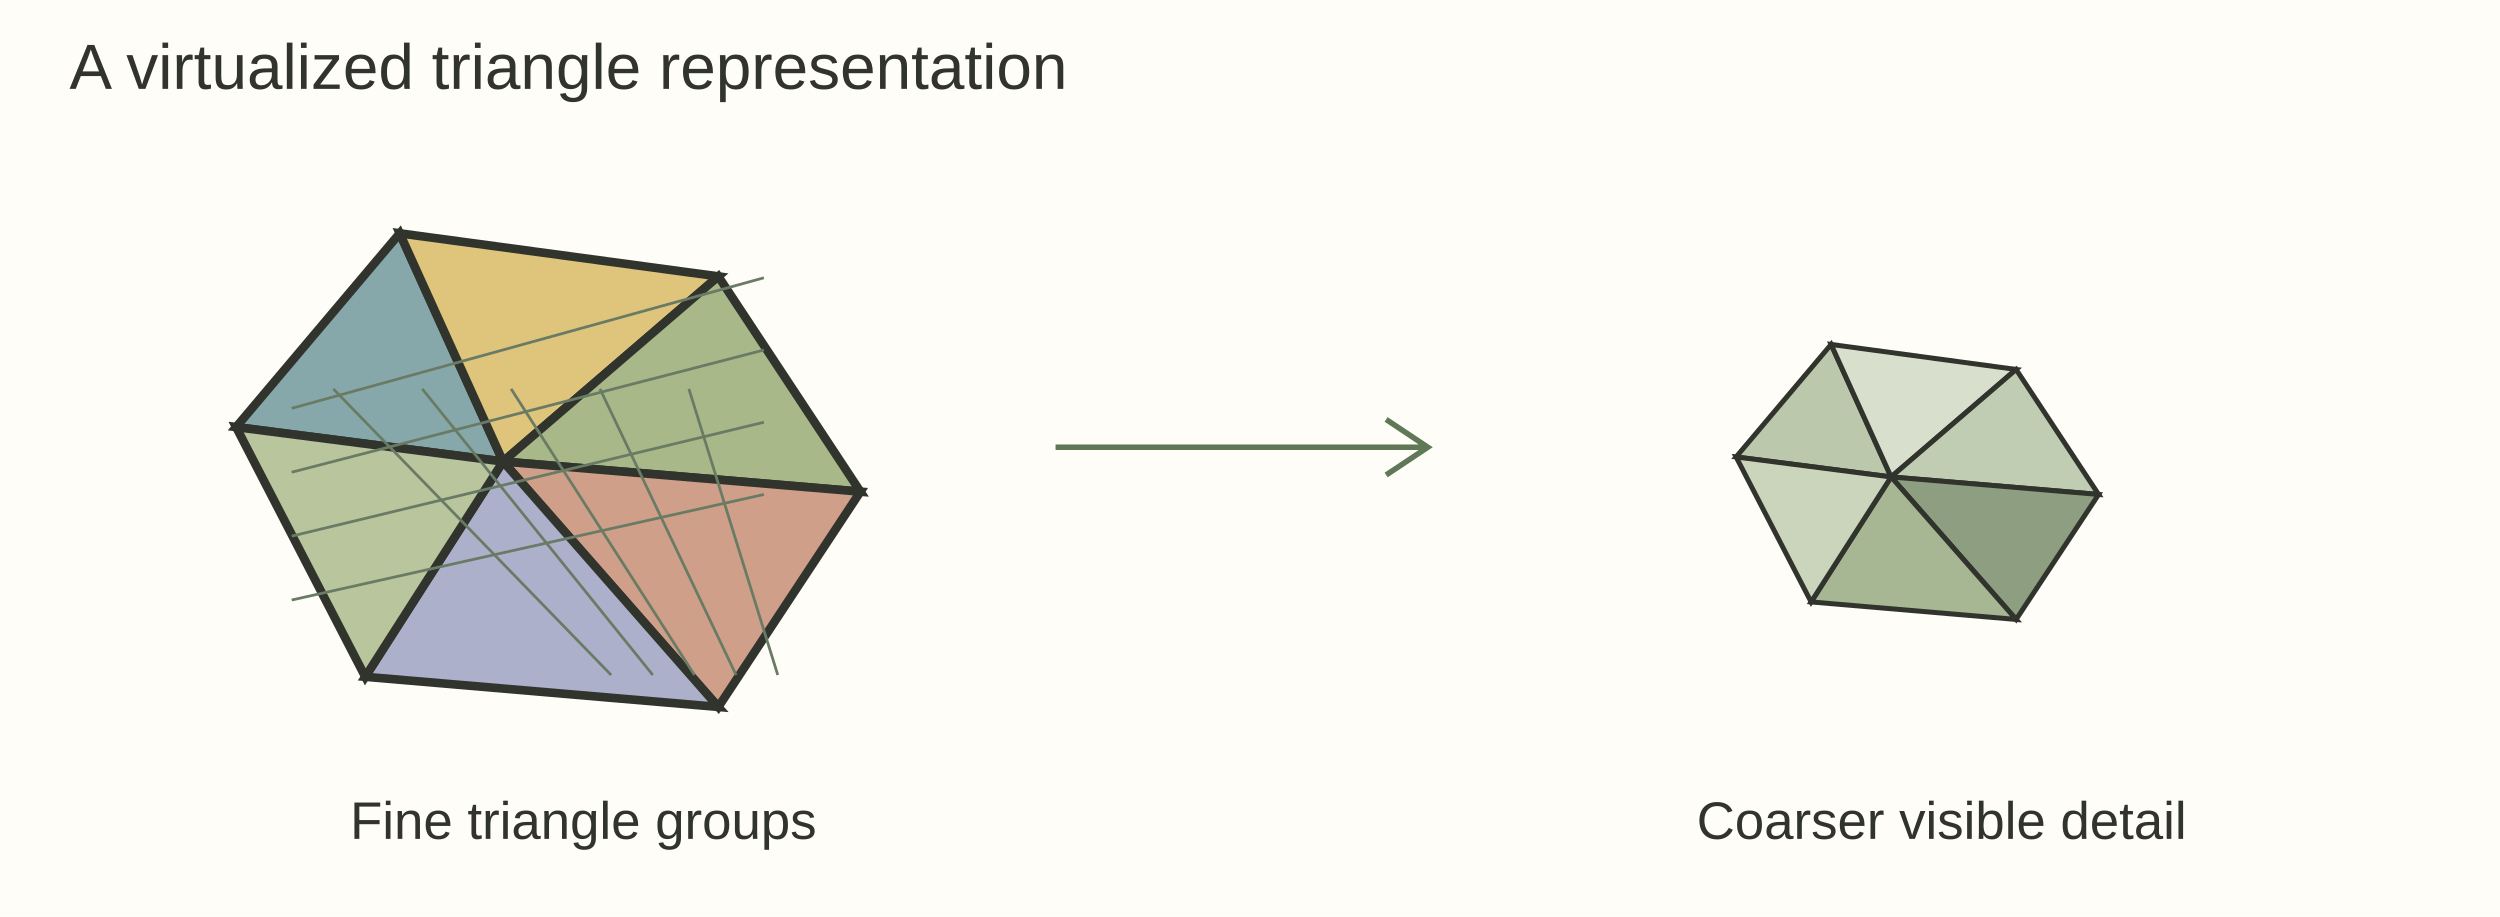
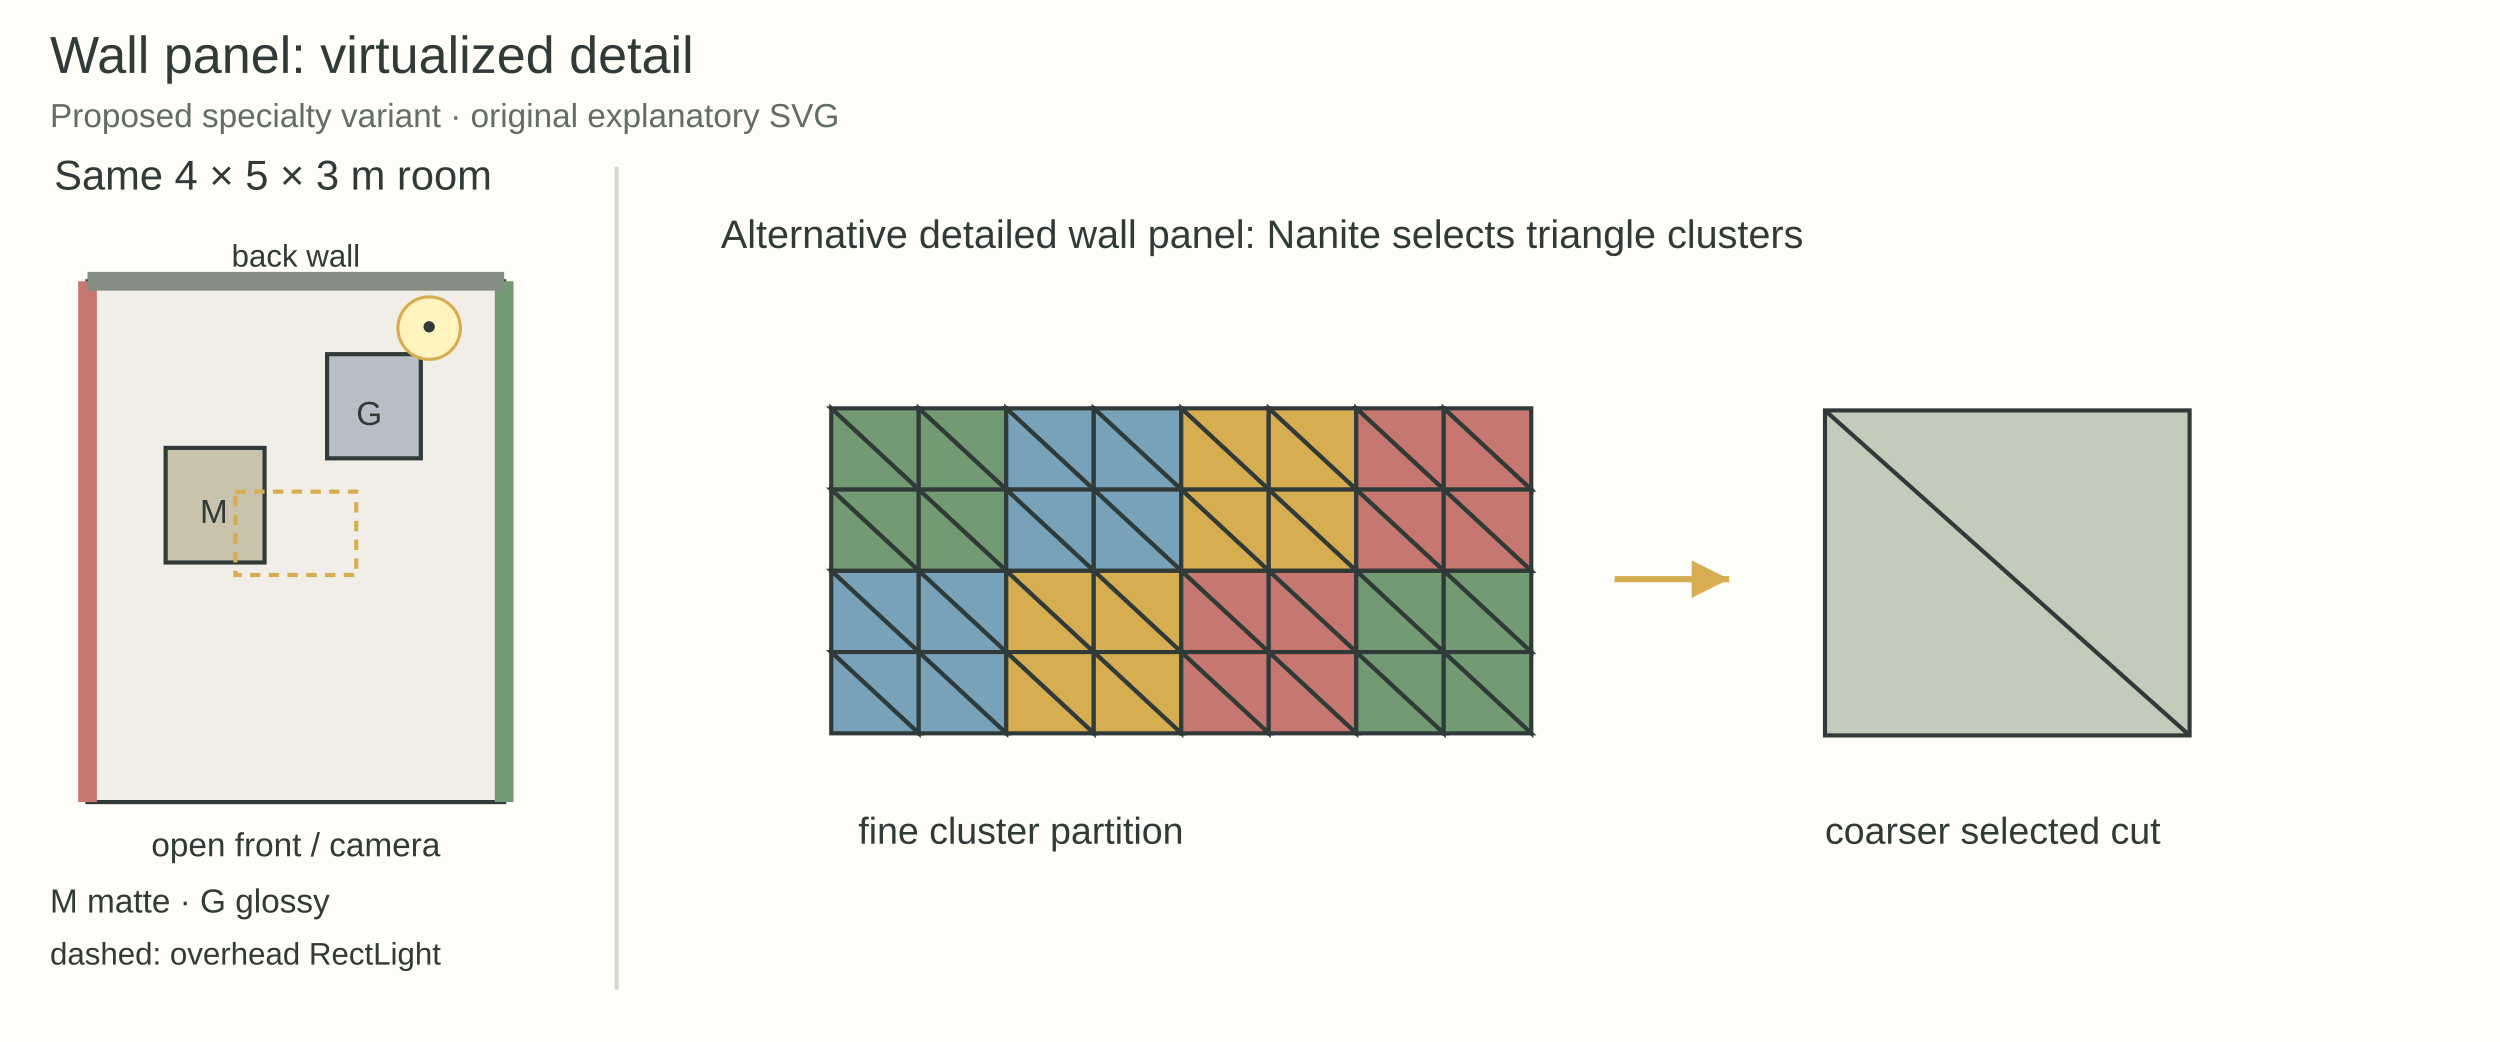
- <svg xmlns="http://www.w3.org/2000/svg" viewBox="0 0 900 330" role="img" aria-labelledby="title desc">
+ <svg xmlns="http://www.w3.org/2000/svg" viewBox="0 0 1200 500" role="img" aria-labelledby="title desc">
  <defs>
+     <marker id="arrow" markerWidth="8" markerHeight="8" refX="6" refY="3" orient="auto">
+       <path d="M0 0 L6 3 L0 6 Z" fill="#d6ad51" />
+     </marker>
    <radialGradient id="smoke">
-       <stop stop-color="#788879" stop-opacity=".65" />
-       <stop offset="1" stop-color="#aab6a3" stop-opacity="0" />
-     </radialGradient>
-     <radialGradient id="fire">
-       <stop stop-color="#ffe9a1" />
-       <stop offset=".5" stop-color="#df943f" stop-opacity=".85" />
-       <stop offset="1" stop-color="#df943f" stop-opacity="0" />
+       <stop stop-color="#748782" stop-opacity=".8" />
+       <stop offset="1" stop-color="#748782" stop-opacity="0" />
    </radialGradient>
  </defs>
-   <rect width="900" height="330" fill="#fffdf8" />
+   <rect width="1200" height="500" fill="#fffdf8" />
  <g font-family="Arial,sans-serif">
-     <text x="25" y="32" font-size="23" text-anchor="start" fill="#30342d">A virtualized triangle representation</text>
-     <g transform="translate(85 84) scale(1.55)">
-       <polygon points="0,45 38,0 62,53" fill="#87a8aa" stroke="#30342d" stroke-width="2" />
-       <polygon points="38,0 112,10 62,53" fill="#dfc47c" stroke="#30342d" stroke-width="2" />
-       <polygon points="112,10 145,60 62,53" fill="#a8b889" stroke="#30342d" stroke-width="2" />
-       <polygon points="145,60 112,110 62,53" fill="#cf9f89" stroke="#30342d" stroke-width="2" />
-       <polygon points="112,110 30,103 62,53" fill="#adb0cb" stroke="#30342d" stroke-width="2" />
-       <polygon points="30,103 0,45 62,53" fill="#b9c59c" stroke="#30342d" stroke-width="2" />
+     <text x="24" y="35" font-size="25" fill="#303a38" text-anchor="start">Wall panel: virtualized detail</text>
+     <text x="24" y="61" font-size="16" fill="#626d65" text-anchor="start">Proposed specialty variant · original explanatory SVG</text>
+     <line x1="296" y1="80" x2="296" y2="475" stroke="#d2d8ce" stroke-width="2" />
+     <text x="26" y="91" font-size="20" fill="#303a38" text-anchor="start">Same 4 × 5 × 3 m room</text>
+     <rect x="42" y="135" width="200" height="250" fill="#f0eee6" stroke="#303a38" stroke-width="2" />
+     <line x1="42" y1="135" x2="42" y2="385" stroke="#c67770" stroke-width="9" />
+     <line x1="242" y1="135" x2="242" y2="385" stroke="#729b74" stroke-width="9" />
+     <line x1="42" y1="135" x2="242" y2="135" stroke="#858c84" stroke-width="9" />
+     <rect x="79.5" y="215.0" width="47.5" height="55" fill="#c9c3ac" stroke="#303a38" stroke-width="2" />
+     <rect x="157.0" y="170.0" width="45.0" height="50" fill="#b7bec7" stroke="#303a38" stroke-width="2" />
+     <text x="96" y="251" font-size="16" fill="#303a38" text-anchor="start">M</text>
+     <text x="171" y="204" font-size="16" fill="#303a38" text-anchor="start">G</text>
+     <rect x="113" y="236" width="58" height="40" fill="none" stroke="#d6ad51" stroke-width="2" stroke-dasharray="5 4" />
+     <text x="142" y="128" font-size="15" fill="#303a38" text-anchor="middle">back wall</text>
+     <text x="142" y="411" font-size="16" fill="#303a38" text-anchor="middle">open front / camera</text>
+     <text x="24" y="438" font-size="16" fill="#303a38" text-anchor="start">M matte  ·  G glossy</text>
+     <text x="24" y="463" font-size="15" fill="#303a38" text-anchor="start">dashed: overhead RectLight</text>
+     <circle cx="206.00" cy="157.50" r="15" fill="#fff3be" stroke="#d6ad51" stroke-width="1.5" />
+     <text x="206.0" y="163.5" font-size="20" fill="#303a38" text-anchor="middle">•</text>
+     <g transform="translate(321 84) scale(1)">
+       <text x="25" y="35" font-size="19" fill="#303a38" text-anchor="start">Alternative detailed wall panel: Nanite selects triangle clusters</text>
+       <polygon points="78,112 120,112 120,151" fill="#729b74" stroke="#303a38" stroke-width="2" />
+       <polygon points="78,112 120,151 78,151" fill="#729b74" stroke="#303a38" stroke-width="2" />
+       <polygon points="120,112 162,112 162,151" fill="#729b74" stroke="#303a38" stroke-width="2" />
+       <polygon points="120,112 162,151 120,151" fill="#729b74" stroke="#303a38" stroke-width="2" />
+       <polygon points="162,112 204,112 204,151" fill="#78a2b9" stroke="#303a38" stroke-width="2" />
+       <polygon points="162,112 204,151 162,151" fill="#78a2b9" stroke="#303a38" stroke-width="2" />
+       <polygon points="204,112 246,112 246,151" fill="#78a2b9" stroke="#303a38" stroke-width="2" />
+       <polygon points="204,112 246,151 204,151" fill="#78a2b9" stroke="#303a38" stroke-width="2" />
+       <polygon points="246,112 288,112 288,151" fill="#d6ad51" stroke="#303a38" stroke-width="2" />
+       <polygon points="246,112 288,151 246,151" fill="#d6ad51" stroke="#303a38" stroke-width="2" />
+       <polygon points="288,112 330,112 330,151" fill="#d6ad51" stroke="#303a38" stroke-width="2" />
+       <polygon points="288,112 330,151 288,151" fill="#d6ad51" stroke="#303a38" stroke-width="2" />
+       <polygon points="330,112 372,112 372,151" fill="#c67770" stroke="#303a38" stroke-width="2" />
+       <polygon points="330,112 372,151 330,151" fill="#c67770" stroke="#303a38" stroke-width="2" />
+       <polygon points="372,112 414,112 414,151" fill="#c67770" stroke="#303a38" stroke-width="2" />
+       <polygon points="372,112 414,151 372,151" fill="#c67770" stroke="#303a38" stroke-width="2" />
+       <polygon points="78,151 120,151 120,190" fill="#729b74" stroke="#303a38" stroke-width="2" />
+       <polygon points="78,151 120,190 78,190" fill="#729b74" stroke="#303a38" stroke-width="2" />
+       <polygon points="120,151 162,151 162,190" fill="#729b74" stroke="#303a38" stroke-width="2" />
+       <polygon points="120,151 162,190 120,190" fill="#729b74" stroke="#303a38" stroke-width="2" />
+       <polygon points="162,151 204,151 204,190" fill="#78a2b9" stroke="#303a38" stroke-width="2" />
+       <polygon points="162,151 204,190 162,190" fill="#78a2b9" stroke="#303a38" stroke-width="2" />
+       <polygon points="204,151 246,151 246,190" fill="#78a2b9" stroke="#303a38" stroke-width="2" />
+       <polygon points="204,151 246,190 204,190" fill="#78a2b9" stroke="#303a38" stroke-width="2" />
+       <polygon points="246,151 288,151 288,190" fill="#d6ad51" stroke="#303a38" stroke-width="2" />
+       <polygon points="246,151 288,190 246,190" fill="#d6ad51" stroke="#303a38" stroke-width="2" />
+       <polygon points="288,151 330,151 330,190" fill="#d6ad51" stroke="#303a38" stroke-width="2" />
+       <polygon points="288,151 330,190 288,190" fill="#d6ad51" stroke="#303a38" stroke-width="2" />
+       <polygon points="330,151 372,151 372,190" fill="#c67770" stroke="#303a38" stroke-width="2" />
+       <polygon points="330,151 372,190 330,190" fill="#c67770" stroke="#303a38" stroke-width="2" />
+       <polygon points="372,151 414,151 414,190" fill="#c67770" stroke="#303a38" stroke-width="2" />
+       <polygon points="372,151 414,190 372,190" fill="#c67770" stroke="#303a38" stroke-width="2" />
+       <polygon points="78,190 120,190 120,229" fill="#78a2b9" stroke="#303a38" stroke-width="2" />
+       <polygon points="78,190 120,229 78,229" fill="#78a2b9" stroke="#303a38" stroke-width="2" />
+       <polygon points="120,190 162,190 162,229" fill="#78a2b9" stroke="#303a38" stroke-width="2" />
+       <polygon points="120,190 162,229 120,229" fill="#78a2b9" stroke="#303a38" stroke-width="2" />
+       <polygon points="162,190 204,190 204,229" fill="#d6ad51" stroke="#303a38" stroke-width="2" />
+       <polygon points="162,190 204,229 162,229" fill="#d6ad51" stroke="#303a38" stroke-width="2" />
+       <polygon points="204,190 246,190 246,229" fill="#d6ad51" stroke="#303a38" stroke-width="2" />
+       <polygon points="204,190 246,229 204,229" fill="#d6ad51" stroke="#303a38" stroke-width="2" />
+       <polygon points="246,190 288,190 288,229" fill="#c67770" stroke="#303a38" stroke-width="2" />
+       <polygon points="246,190 288,229 246,229" fill="#c67770" stroke="#303a38" stroke-width="2" />
+       <polygon points="288,190 330,190 330,229" fill="#c67770" stroke="#303a38" stroke-width="2" />
+       <polygon points="288,190 330,229 288,229" fill="#c67770" stroke="#303a38" stroke-width="2" />
+       <polygon points="330,190 372,190 372,229" fill="#729b74" stroke="#303a38" stroke-width="2" />
+       <polygon points="330,190 372,229 330,229" fill="#729b74" stroke="#303a38" stroke-width="2" />
+       <polygon points="372,190 414,190 414,229" fill="#729b74" stroke="#303a38" stroke-width="2" />
+       <polygon points="372,190 414,229 372,229" fill="#729b74" stroke="#303a38" stroke-width="2" />
+       <polygon points="78,229 120,229 120,268" fill="#78a2b9" stroke="#303a38" stroke-width="2" />
+       <polygon points="78,229 120,268 78,268" fill="#78a2b9" stroke="#303a38" stroke-width="2" />
+       <polygon points="120,229 162,229 162,268" fill="#78a2b9" stroke="#303a38" stroke-width="2" />
+       <polygon points="120,229 162,268 120,268" fill="#78a2b9" stroke="#303a38" stroke-width="2" />
+       <polygon points="162,229 204,229 204,268" fill="#d6ad51" stroke="#303a38" stroke-width="2" />
+       <polygon points="162,229 204,268 162,268" fill="#d6ad51" stroke="#303a38" stroke-width="2" />
+       <polygon points="204,229 246,229 246,268" fill="#d6ad51" stroke="#303a38" stroke-width="2" />
+       <polygon points="204,229 246,268 204,268" fill="#d6ad51" stroke="#303a38" stroke-width="2" />
+       <polygon points="246,229 288,229 288,268" fill="#c67770" stroke="#303a38" stroke-width="2" />
+       <polygon points="246,229 288,268 246,268" fill="#c67770" stroke="#303a38" stroke-width="2" />
+       <polygon points="288,229 330,229 330,268" fill="#c67770" stroke="#303a38" stroke-width="2" />
+       <polygon points="288,229 330,268 288,268" fill="#c67770" stroke="#303a38" stroke-width="2" />
+       <polygon points="330,229 372,229 372,268" fill="#729b74" stroke="#303a38" stroke-width="2" />
+       <polygon points="330,229 372,268 330,268" fill="#729b74" stroke="#303a38" stroke-width="2" />
+       <polygon points="372,229 414,229 414,268" fill="#729b74" stroke="#303a38" stroke-width="2" />
+       <polygon points="372,229 414,268 372,268" fill="#729b74" stroke="#303a38" stroke-width="2" />
+       <line x1="454" y1="194" x2="509" y2="194" stroke="#d6ad51" stroke-width="3" marker-end="url(#arrow)" />
+       <rect x="555" y="113" width="175" height="156" fill="#c3ccbb" stroke="#303a38" stroke-width="2" />
+       <line x1="555" y1="113" x2="730" y2="269" stroke="#303a38" stroke-width="2" />
+       <text x="91" y="321" font-size="18" fill="#303a38" text-anchor="start">fine cluster partition</text>
+       <text x="555" y="321" font-size="18" fill="#303a38" text-anchor="start">coarser selected cut</text>
    </g>
-     <line x1="120" y1="140" x2="220" y2="243" stroke="#697b64" stroke-width="1" />
-     <line x1="152" y1="140" x2="235" y2="243" stroke="#697b64" stroke-width="1" />
-     <line x1="184" y1="140" x2="250" y2="243" stroke="#697b64" stroke-width="1" />
-     <line x1="216" y1="140" x2="265" y2="243" stroke="#697b64" stroke-width="1" />
-     <line x1="248" y1="140" x2="280" y2="243" stroke="#697b64" stroke-width="1" />
-     <line x1="105" y1="147" x2="275" y2="100" stroke="#697b64" stroke-width="1" />
-     <line x1="105" y1="170" x2="275" y2="126" stroke="#697b64" stroke-width="1" />
-     <line x1="105" y1="193" x2="275" y2="152" stroke="#697b64" stroke-width="1" />
-     <line x1="105" y1="216" x2="275" y2="178" stroke="#697b64" stroke-width="1" />
-     <g transform="translate(625 124) scale(0.9)">
-       <polygon points="0,45 38,0 62,53" fill="#bbc8ac" stroke="#30342d" stroke-width="2" />
-       <polygon points="38,0 112,10 62,53" fill="#d9dfcd" stroke="#30342d" stroke-width="2" />
-       <polygon points="112,10 145,60 62,53" fill="#c0cdb3" stroke="#30342d" stroke-width="2" />
-       <polygon points="145,60 112,110 62,53" fill="#8d9e81" stroke="#30342d" stroke-width="2" />
-       <polygon points="112,110 30,103 62,53" fill="#a7b794" stroke="#30342d" stroke-width="2" />
-       <polygon points="30,103 0,45 62,53" fill="#cad5bb" stroke="#30342d" stroke-width="2" />
-     </g>
-     <text x="210" y="302" font-size="19" text-anchor="middle" fill="#30342d">Fine triangle groups</text>
-     <text x="699" y="302" font-size="19" text-anchor="middle" fill="#30342d">Coarser visible detail</text>
-     <path d="M380 161 L514 161 M499 151 L514 161 L499 171" fill="none" stroke="#617858" stroke-width="2" />
  </g>
</svg>
